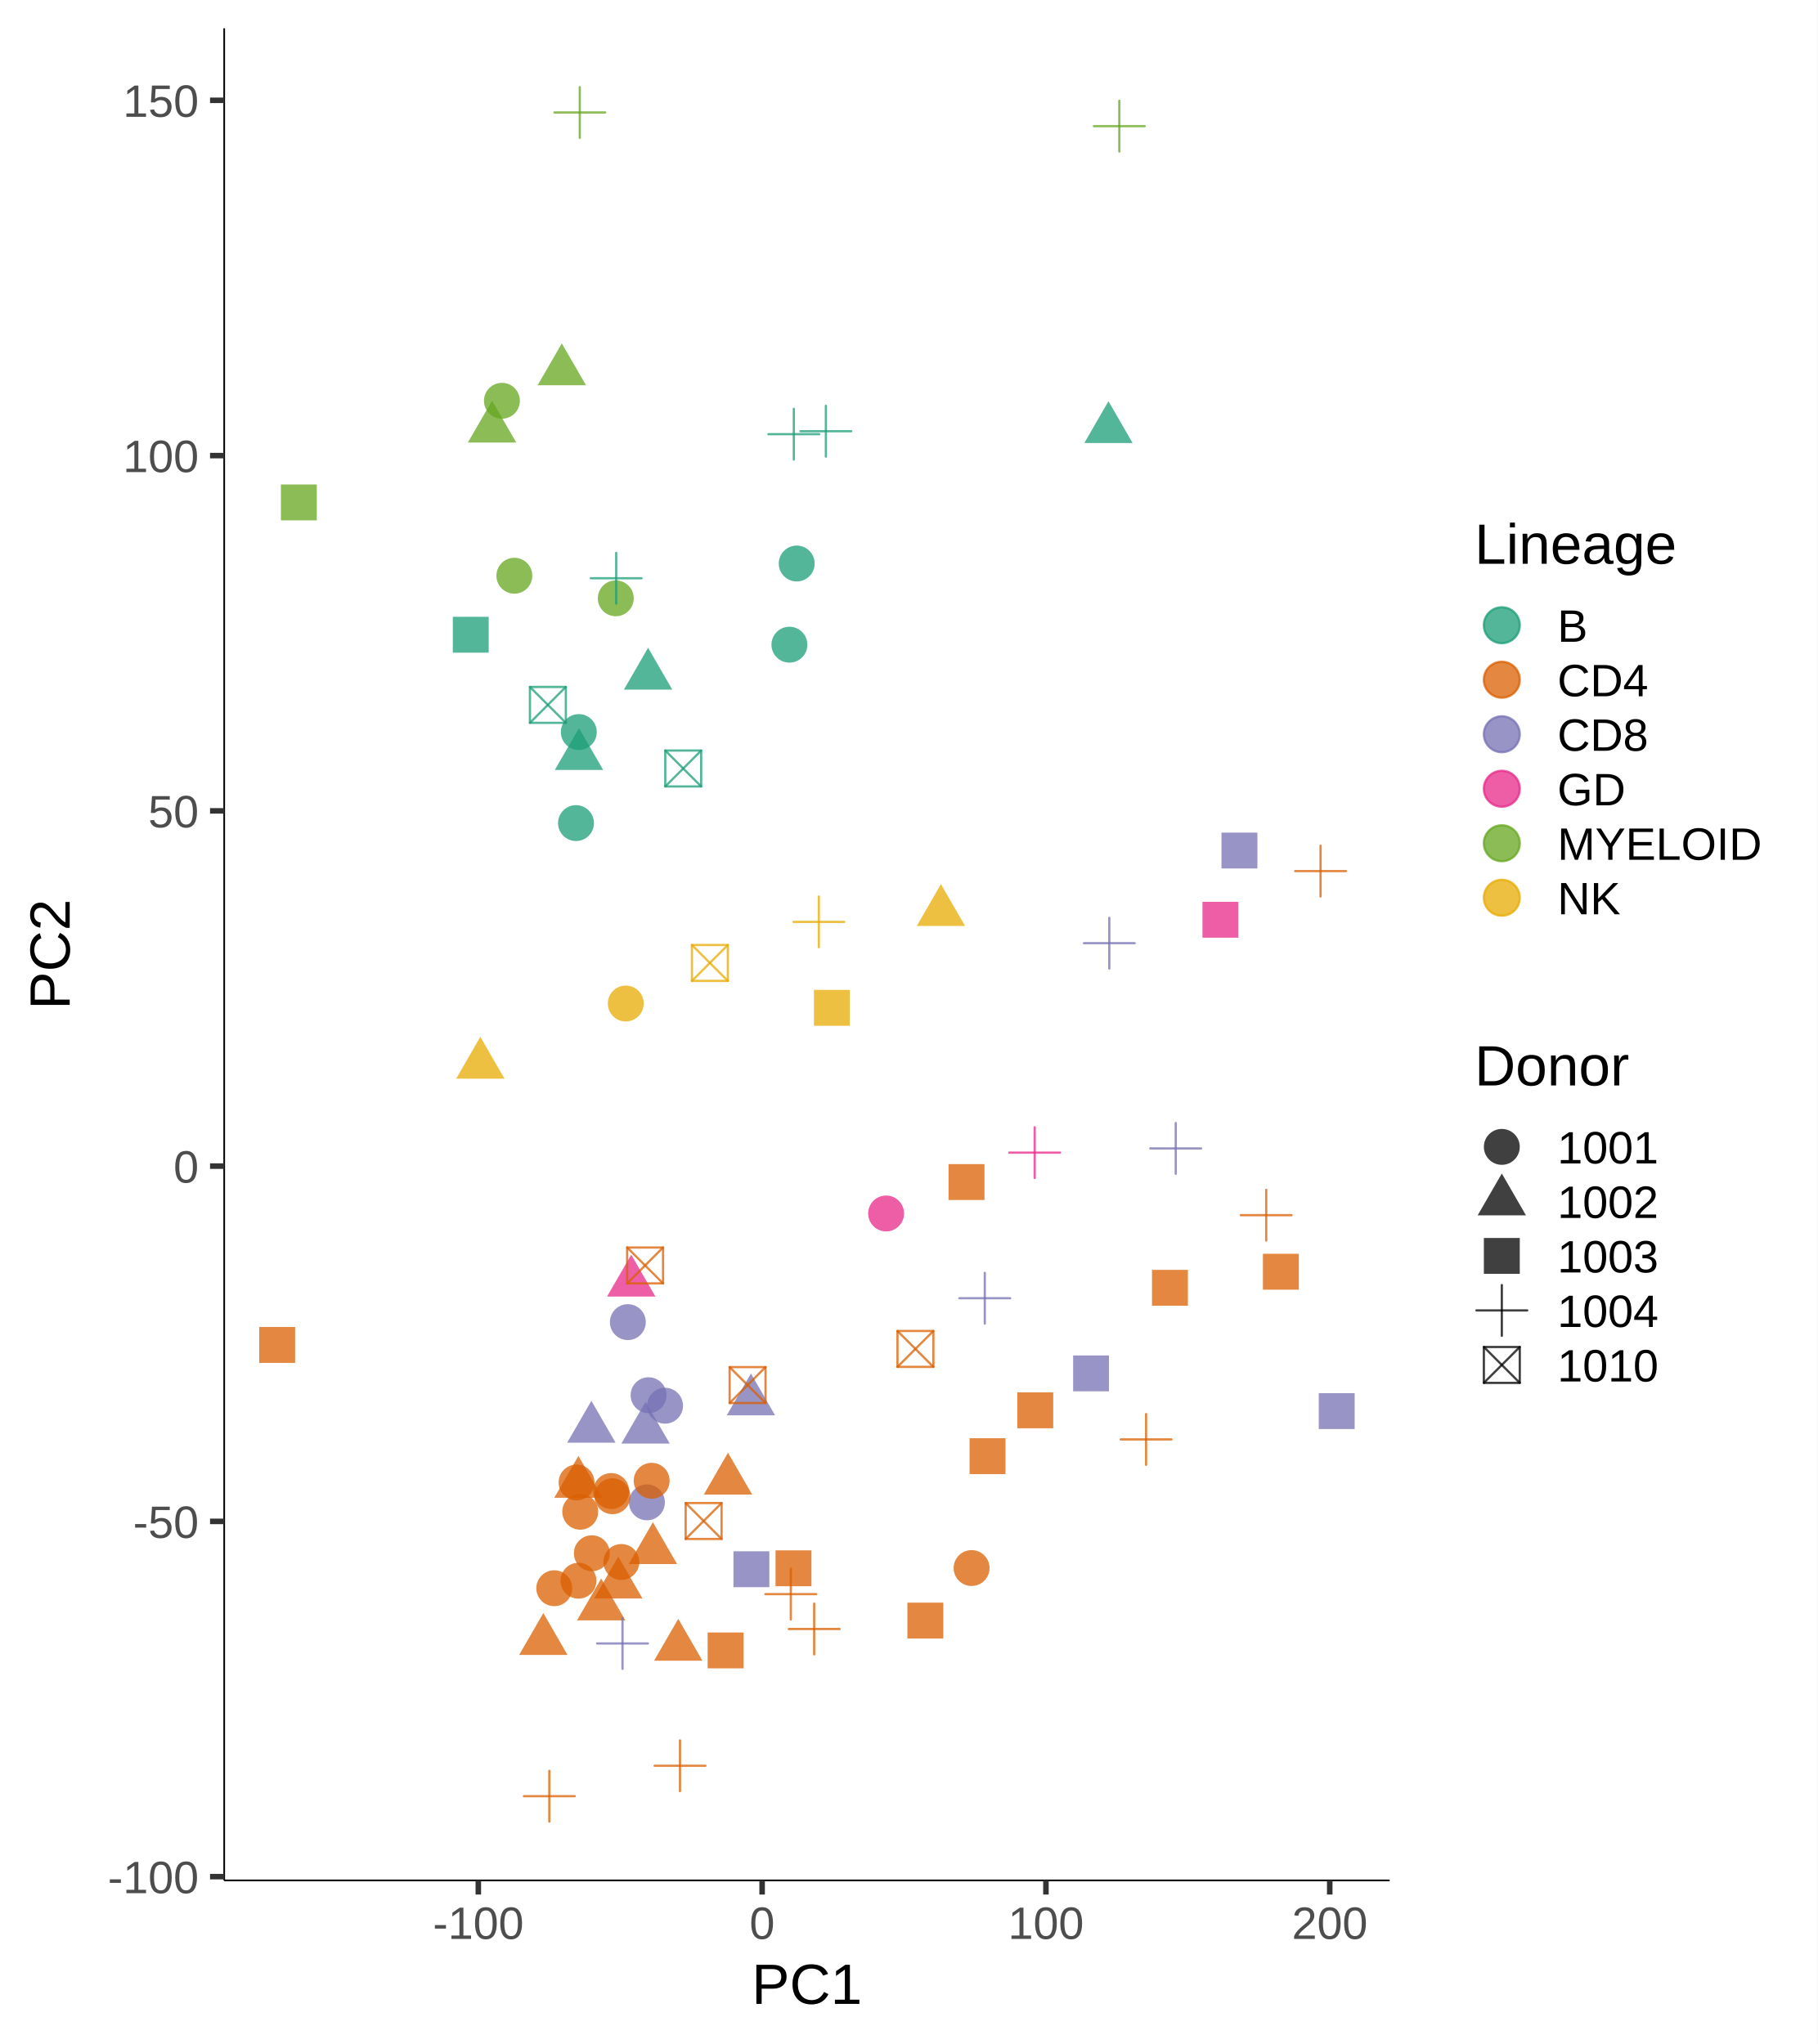
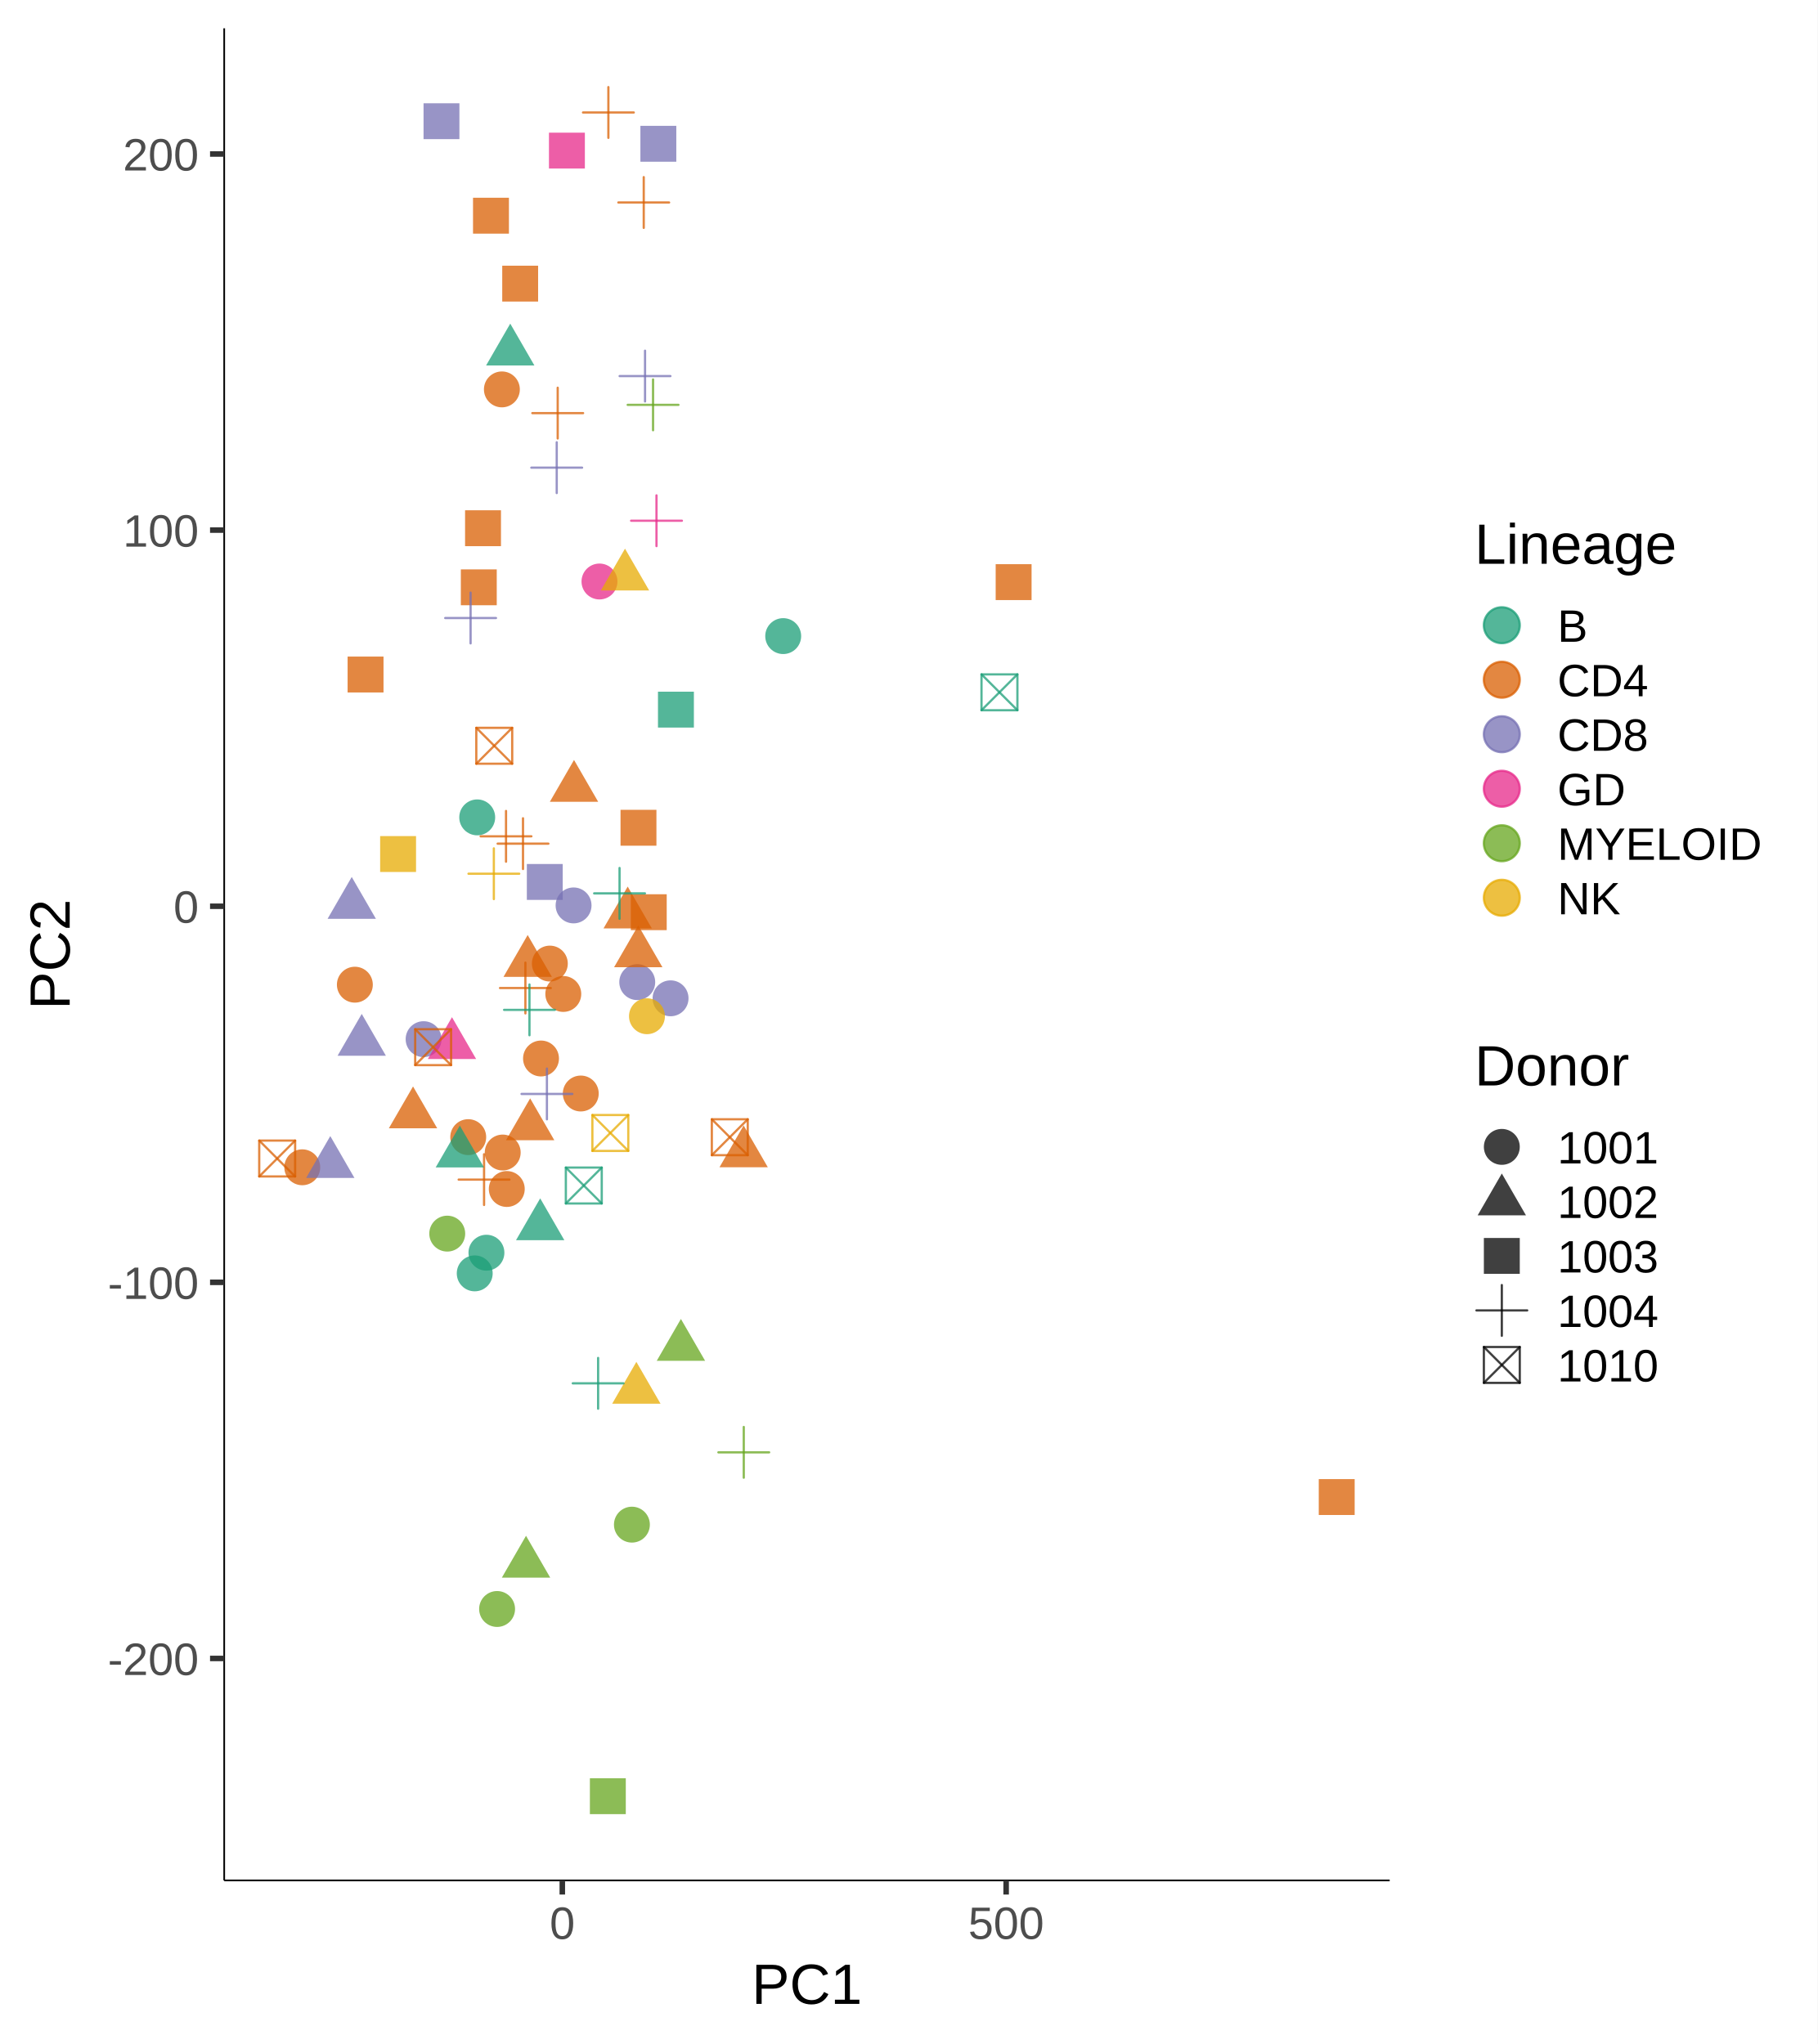
<svg xmlns="http://www.w3.org/2000/svg" class="svglite" width="576.00pt" height="648.00pt" viewBox="0 0 576.00 648.00">
  <defs>
    <style type="text/css">
    .svglite line, .svglite polyline, .svglite polygon, .svglite path, .svglite rect, .svglite circle {
      fill: none;
      stroke: #000000;
      stroke-linecap: round;
      stroke-linejoin: round;
      stroke-miterlimit: 10.00;
    }
  </style>
  </defs>
  <rect width="100%" height="100%" style="stroke: none; fill: #FFFFFF;" />
  <defs>
    <clipPath id="cpMC4wMHw1NzYuMDB8MC4wMHw2NDguMDA=">
      <rect x="0.00" y="0.00" width="576.00" height="648.00" />
    </clipPath>
  </defs>
  <g clip-path="url(#cpMC4wMHw1NzYuMDB8MC4wMHw2NDguMDA=)">
    <rect x="0.00" y="0.00" width="576.00" height="648.00" style="stroke-width: 1.75; stroke: #FFFFFF; fill: #FFFFFF;" />
  </g>
  <defs>
    <clipPath id="cpNzEuMDZ8NDQwLjQ1fDguOTd8NTk2LjEz">
      <rect x="71.06" y="8.97" width="369.40" height="587.16" />
    </clipPath>
  </defs>
  <g clip-path="url(#cpNzEuMDZ8NDQwLjQ1fDguOTd8NTk2LjEz)">
    <rect x="71.06" y="8.97" width="369.40" height="587.16" style="stroke-width: 1.75; stroke: none; fill: #FFFFFF;" />
-     <circle cx="205.04" cy="476.28" r="5.69" style="stroke-width: 0.71; stroke: none; fill: #7570B3; fill-opacity: 0.75;" />
-     <circle cx="210.78" cy="445.65" r="5.69" style="stroke-width: 0.71; stroke: none; fill: #7570B3; fill-opacity: 0.75;" />
-     <circle cx="198.99" cy="419.15" r="5.69" style="stroke-width: 0.71; stroke: none; fill: #7570B3; fill-opacity: 0.75;" />
-     <circle cx="205.56" cy="442.32" r="5.69" style="stroke-width: 0.71; stroke: none; fill: #7570B3; fill-opacity: 0.75;" />
-     <circle cx="280.85" cy="384.70" r="5.69" style="stroke-width: 0.71; stroke: none; fill: #E7298A; fill-opacity: 0.75;" />
-     <circle cx="175.67" cy="503.51" r="5.69" style="stroke-width: 0.71; stroke: none; fill: #D95F02; fill-opacity: 0.75;" />
-     <circle cx="183.34" cy="501.13" r="5.69" style="stroke-width: 0.71; stroke: none; fill: #D95F02; fill-opacity: 0.75;" />
-     <circle cx="194.11" cy="474.35" r="5.69" style="stroke-width: 0.71; stroke: none; fill: #D95F02; fill-opacity: 0.75;" />
-     <circle cx="206.54" cy="469.44" r="5.69" style="stroke-width: 0.71; stroke: none; fill: #D95F02; fill-opacity: 0.75;" />
-     <circle cx="187.58" cy="492.42" r="5.69" style="stroke-width: 0.71; stroke: none; fill: #D95F02; fill-opacity: 0.75;" />
-     <circle cx="307.94" cy="497.11" r="5.69" style="stroke-width: 0.71; stroke: none; fill: #D95F02; fill-opacity: 0.75;" />
-     <circle cx="182.74" cy="469.98" r="5.69" style="stroke-width: 0.71; stroke: none; fill: #D95F02; fill-opacity: 0.75;" />
-     <circle cx="193.71" cy="472.70" r="5.69" style="stroke-width: 0.71; stroke: none; fill: #D95F02; fill-opacity: 0.75;" />
-     <circle cx="196.93" cy="495.19" r="5.69" style="stroke-width: 0.71; stroke: none; fill: #D95F02; fill-opacity: 0.75;" />
-     <circle cx="183.90" cy="479.26" r="5.69" style="stroke-width: 0.71; stroke: none; fill: #D95F02; fill-opacity: 0.75;" />
-     <circle cx="198.34" cy="318.14" r="5.69" style="stroke-width: 0.71; stroke: none; fill: #E6AB02; fill-opacity: 0.75;" />
-     <circle cx="159.08" cy="127.06" r="5.69" style="stroke-width: 0.71; stroke: none; fill: #66A61E; fill-opacity: 0.75;" />
-     <circle cx="163.02" cy="182.52" r="5.69" style="stroke-width: 0.71; stroke: none; fill: #66A61E; fill-opacity: 0.75;" />
-     <circle cx="195.17" cy="189.68" r="5.69" style="stroke-width: 0.71; stroke: none; fill: #66A61E; fill-opacity: 0.75;" />
-     <polygon points="187.43,444.09 195.09,457.36 179.77,457.36 " style="stroke-width: 0.71; stroke: none; fill: #7570B3; fill-opacity: 0.75;" />
-     <polygon points="238.00,435.43 245.66,448.70 230.34,448.70 " style="stroke-width: 0.71; stroke: none; fill: #7570B3; fill-opacity: 0.75;" />
-     <polygon points="204.61,444.38 212.27,457.65 196.94,457.65 " style="stroke-width: 0.71; stroke: none; fill: #7570B3; fill-opacity: 0.75;" />
-     <polygon points="200.07,397.77 207.73,411.04 192.40,411.04 " style="stroke-width: 0.71; stroke: none; fill: #E7298A; fill-opacity: 0.75;" />
-     <polygon points="190.54,500.43 198.21,513.70 182.88,513.70 " style="stroke-width: 0.71; stroke: none; fill: #D95F02; fill-opacity: 0.75;" />
-     <polygon points="183.32,461.57 190.98,474.84 175.66,474.84 " style="stroke-width: 0.71; stroke: none; fill: #D95F02; fill-opacity: 0.75;" />
-     <polygon points="214.97,513.21 222.63,526.48 207.31,526.48 " style="stroke-width: 0.71; stroke: none; fill: #D95F02; fill-opacity: 0.75;" />
-     <polygon points="195.96,493.47 203.62,506.75 188.30,506.75 " style="stroke-width: 0.71; stroke: none; fill: #D95F02; fill-opacity: 0.75;" />
-     <polygon points="230.73,460.54 238.39,473.82 223.07,473.82 " style="stroke-width: 0.71; stroke: none; fill: #D95F02; fill-opacity: 0.75;" />
-     <polygon points="206.93,482.58 214.59,495.85 199.26,495.85 " style="stroke-width: 0.71; stroke: none; fill: #D95F02; fill-opacity: 0.75;" />
-     <polygon points="172.21,511.38 179.87,524.65 164.54,524.65 " style="stroke-width: 0.71; stroke: none; fill: #D95F02; fill-opacity: 0.75;" />
-     <polygon points="152.24,328.70 159.90,341.97 144.58,341.97 " style="stroke-width: 0.71; stroke: none; fill: #E6AB02; fill-opacity: 0.75;" />
-     <polygon points="298.22,280.29 305.88,293.56 290.56,293.56 " style="stroke-width: 0.71; stroke: none; fill: #E6AB02; fill-opacity: 0.75;" />
-     <polygon points="178.06,108.86 185.73,122.13 170.40,122.13 " style="stroke-width: 0.71; stroke: none; fill: #66A61E; fill-opacity: 0.75;" />
-     <polygon points="155.96,127.02 163.62,140.29 148.29,140.29 " style="stroke-width: 0.71; stroke: none; fill: #66A61E; fill-opacity: 0.75;" />
-     <polygon points="232.46,503.18 243.84,503.18 243.84,491.80 232.46,491.80 " style="stroke-width: 0.71; stroke: none; fill: #7570B3; fill-opacity: 0.75;" />
-     <polygon points="340.12,441.08 351.49,441.08 351.49,429.71 340.12,429.71 " style="stroke-width: 0.71; stroke: none; fill: #7570B3; fill-opacity: 0.75;" />
-     <polygon points="387.14,275.33 398.52,275.33 398.52,263.96 387.14,263.96 " style="stroke-width: 0.71; stroke: none; fill: #7570B3; fill-opacity: 0.75;" />
-     <polygon points="417.97,453.04 429.35,453.04 429.35,441.66 417.97,441.66 " style="stroke-width: 0.71; stroke: none; fill: #7570B3; fill-opacity: 0.75;" />
-     <polygon points="381.12,297.28 392.50,297.28 392.50,285.90 381.12,285.90 " style="stroke-width: 0.71; stroke: none; fill: #E7298A; fill-opacity: 0.75;" />
-     <polygon points="300.64,380.43 312.02,380.43 312.02,369.05 300.64,369.05 " style="stroke-width: 0.71; stroke: none; fill: #D95F02; fill-opacity: 0.75;" />
-     <polygon points="287.59,519.46 298.97,519.46 298.97,508.08 287.59,508.08 " style="stroke-width: 0.71; stroke: none; fill: #D95F02; fill-opacity: 0.75;" />
-     <polygon points="224.28,528.91 235.66,528.91 235.66,517.54 224.28,517.54 " style="stroke-width: 0.71; stroke: none; fill: #D95F02; fill-opacity: 0.75;" />
-     <polygon points="400.27,408.86 411.65,408.86 411.65,397.48 400.27,397.48 " style="stroke-width: 0.71; stroke: none; fill: #D95F02; fill-opacity: 0.75;" />
-     <polygon points="245.80,502.88 257.18,502.88 257.18,491.50 245.80,491.50 " style="stroke-width: 0.71; stroke: none; fill: #D95F02; fill-opacity: 0.75;" />
-     <polygon points="365.12,413.96 376.50,413.96 376.50,402.58 365.12,402.58 " style="stroke-width: 0.71; stroke: none; fill: #D95F02; fill-opacity: 0.75;" />
-     <polygon points="322.43,452.80 333.81,452.80 333.81,441.42 322.43,441.42 " style="stroke-width: 0.71; stroke: none; fill: #D95F02; fill-opacity: 0.75;" />
-     <polygon points="307.30,467.33 318.68,467.33 318.68,455.95 307.30,455.95 " style="stroke-width: 0.71; stroke: none; fill: #D95F02; fill-opacity: 0.75;" />
-     <polygon points="82.16,432.07 93.54,432.07 93.54,420.69 82.16,420.69 " style="stroke-width: 0.71; stroke: none; fill: #D95F02; fill-opacity: 0.75;" />
-     <polygon points="257.97,325.20 269.34,325.20 269.34,313.82 257.97,313.82 " style="stroke-width: 0.71; stroke: none; fill: #E6AB02; fill-opacity: 0.75;" />
-     <polygon points="89.03,164.97 100.41,164.97 100.41,153.59 89.03,153.59 " style="stroke-width: 0.71; stroke: none; fill: #66A61E; fill-opacity: 0.75;" />
-     <line x1="189.25" y1="521.02" x2="205.34" y2="521.02" style="stroke-width: 0.71; stroke: #7570B3; stroke-opacity: 0.75;" />
-     <line x1="197.30" y1="529.07" x2="197.30" y2="512.98" style="stroke-width: 0.71; stroke: #7570B3; stroke-opacity: 0.75;" />
-     <line x1="304.08" y1="411.57" x2="320.17" y2="411.57" style="stroke-width: 0.71; stroke: #7570B3; stroke-opacity: 0.75;" />
-     <line x1="312.12" y1="419.61" x2="312.12" y2="403.52" style="stroke-width: 0.71; stroke: #7570B3; stroke-opacity: 0.75;" />
-     <line x1="343.54" y1="299.01" x2="359.63" y2="299.01" style="stroke-width: 0.71; stroke: #7570B3; stroke-opacity: 0.75;" />
-     <line x1="351.58" y1="307.05" x2="351.58" y2="290.96" style="stroke-width: 0.71; stroke: #7570B3; stroke-opacity: 0.75;" />
-     <line x1="364.59" y1="364.08" x2="380.69" y2="364.08" style="stroke-width: 0.71; stroke: #7570B3; stroke-opacity: 0.75;" />
-     <line x1="372.64" y1="372.12" x2="372.64" y2="356.03" style="stroke-width: 0.71; stroke: #7570B3; stroke-opacity: 0.75;" />
-     <line x1="319.89" y1="365.41" x2="335.98" y2="365.41" style="stroke-width: 0.71; stroke: #E7298A; stroke-opacity: 0.75;" />
-     <line x1="327.94" y1="373.46" x2="327.94" y2="357.37" style="stroke-width: 0.71; stroke: #E7298A; stroke-opacity: 0.75;" />
-     <line x1="393.27" y1="385.24" x2="409.36" y2="385.24" style="stroke-width: 0.71; stroke: #D95F02; stroke-opacity: 0.75;" />
-     <line x1="401.32" y1="393.29" x2="401.32" y2="377.20" style="stroke-width: 0.71; stroke: #D95F02; stroke-opacity: 0.75;" />
-     <line x1="166.06" y1="569.44" x2="182.16" y2="569.44" style="stroke-width: 0.71; stroke: #D95F02; stroke-opacity: 0.75;" />
-     <line x1="174.11" y1="577.48" x2="174.11" y2="561.39" style="stroke-width: 0.71; stroke: #D95F02; stroke-opacity: 0.75;" />
-     <line x1="250.01" y1="516.43" x2="266.10" y2="516.43" style="stroke-width: 0.71; stroke: #D95F02; stroke-opacity: 0.75;" />
-     <line x1="258.05" y1="524.48" x2="258.05" y2="508.38" style="stroke-width: 0.71; stroke: #D95F02; stroke-opacity: 0.75;" />
-     <line x1="242.60" y1="505.38" x2="258.69" y2="505.38" style="stroke-width: 0.71; stroke: #D95F02; stroke-opacity: 0.75;" />
-     <line x1="250.65" y1="513.43" x2="250.65" y2="497.34" style="stroke-width: 0.71; stroke: #D95F02; stroke-opacity: 0.75;" />
-     <line x1="355.20" y1="456.33" x2="371.29" y2="456.33" style="stroke-width: 0.71; stroke: #D95F02; stroke-opacity: 0.75;" />
-     <line x1="363.24" y1="464.38" x2="363.24" y2="448.29" style="stroke-width: 0.71; stroke: #D95F02; stroke-opacity: 0.75;" />
-     <line x1="410.50" y1="276.16" x2="426.59" y2="276.16" style="stroke-width: 0.71; stroke: #D95F02; stroke-opacity: 0.75;" />
-     <line x1="418.54" y1="284.21" x2="418.54" y2="268.12" style="stroke-width: 0.71; stroke: #D95F02; stroke-opacity: 0.75;" />
-     <line x1="207.48" y1="559.79" x2="223.57" y2="559.79" style="stroke-width: 0.71; stroke: #D95F02; stroke-opacity: 0.75;" />
-     <line x1="215.52" y1="567.84" x2="215.52" y2="551.75" style="stroke-width: 0.71; stroke: #D95F02; stroke-opacity: 0.75;" />
-     <line x1="251.48" y1="292.26" x2="267.57" y2="292.26" style="stroke-width: 0.71; stroke: #E6AB02; stroke-opacity: 0.75;" />
-     <line x1="259.52" y1="300.30" x2="259.52" y2="284.21" style="stroke-width: 0.71; stroke: #E6AB02; stroke-opacity: 0.75;" />
-     <line x1="175.72" y1="35.66" x2="191.81" y2="35.66" style="stroke-width: 0.71; stroke: #66A61E; stroke-opacity: 0.75;" />
-     <line x1="183.76" y1="43.70" x2="183.76" y2="27.61" style="stroke-width: 0.71; stroke: #66A61E; stroke-opacity: 0.75;" />
-     <line x1="346.71" y1="39.99" x2="362.80" y2="39.99" style="stroke-width: 0.71; stroke: #66A61E; stroke-opacity: 0.75;" />
-     <line x1="354.76" y1="48.03" x2="354.76" y2="31.94" style="stroke-width: 0.71; stroke: #66A61E; stroke-opacity: 0.75;" />
-     <rect x="219.30" y="299.59" width="11.38" height="11.38" style="stroke-width: 0.71; stroke: #E6AB02; stroke-opacity: 0.75;" />
-     <line x1="219.30" y1="310.97" x2="230.68" y2="299.59" style="stroke-width: 0.71; stroke: #E6AB02; stroke-opacity: 0.75;" />
-     <line x1="219.30" y1="299.59" x2="230.68" y2="310.97" style="stroke-width: 0.71; stroke: #E6AB02; stroke-opacity: 0.75;" />
-     <circle cx="183.45" cy="232.08" r="5.69" style="stroke-width: 0.71; stroke: none; fill: #1B9E77; fill-opacity: 0.75;" />
-     <circle cx="182.56" cy="260.94" r="5.69" style="stroke-width: 0.71; stroke: none; fill: #1B9E77; fill-opacity: 0.75;" />
-     <circle cx="252.51" cy="178.65" r="5.69" style="stroke-width: 0.71; stroke: none; fill: #1B9E77; fill-opacity: 0.75;" />
-     <circle cx="250.20" cy="204.38" r="5.69" style="stroke-width: 0.71; stroke: none; fill: #1B9E77; fill-opacity: 0.75;" />
-     <polygon points="351.32,127.19 358.98,140.46 343.66,140.46 " style="stroke-width: 0.71; stroke: none; fill: #1B9E77; fill-opacity: 0.75;" />
-     <polygon points="183.51,230.82 191.17,244.09 175.85,244.09 " style="stroke-width: 0.71; stroke: none; fill: #1B9E77; fill-opacity: 0.75;" />
-     <polygon points="205.41,205.35 213.07,218.62 197.74,218.62 " style="stroke-width: 0.71; stroke: none; fill: #1B9E77; fill-opacity: 0.75;" />
-     <polygon points="143.52,206.92 154.89,206.92 154.89,195.54 143.52,195.54 " style="stroke-width: 0.71; stroke: none; fill: #1B9E77; fill-opacity: 0.75;" />
-     <line x1="243.55" y1="137.65" x2="259.65" y2="137.65" style="stroke-width: 0.71; stroke: #1B9E77; stroke-opacity: 0.75;" />
-     <line x1="251.60" y1="145.69" x2="251.60" y2="129.60" style="stroke-width: 0.71; stroke: #1B9E77; stroke-opacity: 0.75;" />
-     <line x1="253.71" y1="136.71" x2="269.80" y2="136.71" style="stroke-width: 0.71; stroke: #1B9E77; stroke-opacity: 0.75;" />
-     <line x1="261.76" y1="144.76" x2="261.76" y2="128.66" style="stroke-width: 0.71; stroke: #1B9E77; stroke-opacity: 0.75;" />
-     <line x1="187.26" y1="183.32" x2="203.35" y2="183.32" style="stroke-width: 0.71; stroke: #1B9E77; stroke-opacity: 0.75;" />
-     <line x1="195.30" y1="191.36" x2="195.30" y2="175.27" style="stroke-width: 0.71; stroke: #1B9E77; stroke-opacity: 0.75;" />
-     <rect x="167.96" y="217.78" width="11.38" height="11.38" style="stroke-width: 0.71; stroke: #1B9E77; stroke-opacity: 0.75;" />
-     <line x1="167.96" y1="229.15" x2="179.33" y2="217.78" style="stroke-width: 0.71; stroke: #1B9E77; stroke-opacity: 0.75;" />
-     <line x1="167.96" y1="217.78" x2="179.33" y2="229.15" style="stroke-width: 0.71; stroke: #1B9E77; stroke-opacity: 0.75;" />
-     <rect x="210.85" y="237.94" width="11.38" height="11.38" style="stroke-width: 0.71; stroke: #1B9E77; stroke-opacity: 0.75;" />
-     <line x1="210.85" y1="249.32" x2="222.23" y2="237.94" style="stroke-width: 0.71; stroke: #1B9E77; stroke-opacity: 0.75;" />
-     <line x1="210.85" y1="237.94" x2="222.23" y2="249.32" style="stroke-width: 0.71; stroke: #1B9E77; stroke-opacity: 0.75;" />
-     <rect x="198.77" y="395.49" width="11.38" height="11.38" style="stroke-width: 0.71; stroke: #D95F02; stroke-opacity: 0.75;" />
-     <line x1="198.77" y1="406.87" x2="210.15" y2="395.49" style="stroke-width: 0.71; stroke: #D95F02; stroke-opacity: 0.75;" />
-     <line x1="198.77" y1="395.49" x2="210.15" y2="406.87" style="stroke-width: 0.71; stroke: #D95F02; stroke-opacity: 0.75;" />
-     <rect x="217.32" y="476.51" width="11.38" height="11.38" style="stroke-width: 0.71; stroke: #D95F02; stroke-opacity: 0.75;" />
-     <line x1="217.32" y1="487.88" x2="228.70" y2="476.51" style="stroke-width: 0.71; stroke: #D95F02; stroke-opacity: 0.75;" />
-     <line x1="217.32" y1="476.51" x2="228.70" y2="487.88" style="stroke-width: 0.71; stroke: #D95F02; stroke-opacity: 0.75;" />
-     <rect x="231.25" y="433.41" width="11.38" height="11.38" style="stroke-width: 0.71; stroke: #D95F02; stroke-opacity: 0.75;" />
-     <line x1="231.25" y1="444.79" x2="242.63" y2="433.41" style="stroke-width: 0.71; stroke: #D95F02; stroke-opacity: 0.75;" />
-     <line x1="231.25" y1="433.41" x2="242.63" y2="444.79" style="stroke-width: 0.71; stroke: #D95F02; stroke-opacity: 0.75;" />
-     <rect x="284.45" y="421.95" width="11.38" height="11.38" style="stroke-width: 0.71; stroke: #D95F02; stroke-opacity: 0.75;" />
-     <line x1="284.45" y1="433.33" x2="295.82" y2="421.95" style="stroke-width: 0.71; stroke: #D95F02; stroke-opacity: 0.75;" />
-     <line x1="284.45" y1="421.95" x2="295.82" y2="433.33" style="stroke-width: 0.71; stroke: #D95F02; stroke-opacity: 0.75;" />
+     <circle cx="134.26" cy="329.44" r="5.69" style="stroke-width: 0.71; stroke: none; fill: #7570B3; fill-opacity: 0.75;" />
+     <circle cx="181.79" cy="287.04" r="5.69" style="stroke-width: 0.71; stroke: none; fill: #7570B3; fill-opacity: 0.75;" />
+     <circle cx="212.53" cy="316.49" r="5.69" style="stroke-width: 0.71; stroke: none; fill: #7570B3; fill-opacity: 0.75;" />
+     <circle cx="201.97" cy="311.36" r="5.69" style="stroke-width: 0.71; stroke: none; fill: #7570B3; fill-opacity: 0.75;" />
+     <circle cx="190.00" cy="184.35" r="5.69" style="stroke-width: 0.71; stroke: none; fill: #E7298A; fill-opacity: 0.75;" />
+     <circle cx="184.07" cy="346.67" r="5.69" style="stroke-width: 0.71; stroke: none; fill: #D95F02; fill-opacity: 0.75;" />
+     <circle cx="171.47" cy="335.57" r="5.69" style="stroke-width: 0.71; stroke: none; fill: #D95F02; fill-opacity: 0.75;" />
+     <circle cx="178.53" cy="315.11" r="5.69" style="stroke-width: 0.71; stroke: none; fill: #D95F02; fill-opacity: 0.75;" />
+     <circle cx="112.47" cy="312.17" r="5.69" style="stroke-width: 0.71; stroke: none; fill: #D95F02; fill-opacity: 0.75;" />
+     <circle cx="148.40" cy="360.50" r="5.69" style="stroke-width: 0.71; stroke: none; fill: #D95F02; fill-opacity: 0.75;" />
+     <circle cx="159.07" cy="123.45" r="5.69" style="stroke-width: 0.71; stroke: none; fill: #D95F02; fill-opacity: 0.75;" />
+     <circle cx="160.62" cy="376.94" r="5.69" style="stroke-width: 0.71; stroke: none; fill: #D95F02; fill-opacity: 0.75;" />
+     <circle cx="95.80" cy="370.06" r="5.69" style="stroke-width: 0.71; stroke: none; fill: #D95F02; fill-opacity: 0.75;" />
+     <circle cx="174.27" cy="305.48" r="5.69" style="stroke-width: 0.71; stroke: none; fill: #D95F02; fill-opacity: 0.75;" />
+     <circle cx="159.33" cy="365.38" r="5.69" style="stroke-width: 0.71; stroke: none; fill: #D95F02; fill-opacity: 0.75;" />
+     <circle cx="205.05" cy="322.17" r="5.69" style="stroke-width: 0.71; stroke: none; fill: #E6AB02; fill-opacity: 0.75;" />
+     <circle cx="157.55" cy="510.09" r="5.69" style="stroke-width: 0.71; stroke: none; fill: #66A61E; fill-opacity: 0.75;" />
+     <circle cx="200.28" cy="483.35" r="5.69" style="stroke-width: 0.71; stroke: none; fill: #66A61E; fill-opacity: 0.75;" />
+     <circle cx="141.75" cy="391.09" r="5.69" style="stroke-width: 0.71; stroke: none; fill: #66A61E; fill-opacity: 0.75;" />
+     <polygon points="104.68,360.16 112.34,373.44 97.02,373.44 " style="stroke-width: 0.71; stroke: none; fill: #7570B3; fill-opacity: 0.75;" />
+     <polygon points="111.48,278.02 119.15,291.29 103.82,291.29 " style="stroke-width: 0.71; stroke: none; fill: #7570B3; fill-opacity: 0.75;" />
+     <polygon points="114.65,321.43 122.31,334.70 106.99,334.70 " style="stroke-width: 0.71; stroke: none; fill: #7570B3; fill-opacity: 0.75;" />
+     <polygon points="143.25,322.47 150.91,335.74 135.59,335.74 " style="stroke-width: 0.71; stroke: none; fill: #E7298A; fill-opacity: 0.75;" />
+     <polygon points="130.91,344.43 138.57,357.70 123.24,357.70 " style="stroke-width: 0.71; stroke: none; fill: #D95F02; fill-opacity: 0.75;" />
+     <polygon points="168.03,348.21 175.69,361.48 160.37,361.48 " style="stroke-width: 0.71; stroke: none; fill: #D95F02; fill-opacity: 0.75;" />
+     <polygon points="198.94,281.06 206.60,294.33 191.28,294.33 " style="stroke-width: 0.71; stroke: none; fill: #D95F02; fill-opacity: 0.75;" />
+     <polygon points="202.29,293.36 209.95,306.63 194.63,306.63 " style="stroke-width: 0.71; stroke: none; fill: #D95F02; fill-opacity: 0.75;" />
+     <polygon points="181.93,240.92 189.59,254.19 174.27,254.19 " style="stroke-width: 0.71; stroke: none; fill: #D95F02; fill-opacity: 0.75;" />
+     <polygon points="167.24,296.42 174.91,309.69 159.58,309.69 " style="stroke-width: 0.71; stroke: none; fill: #D95F02; fill-opacity: 0.75;" />
+     <polygon points="235.69,356.79 243.36,370.06 228.03,370.06 " style="stroke-width: 0.71; stroke: none; fill: #D95F02; fill-opacity: 0.75;" />
+     <polygon points="201.69,431.74 209.35,445.01 194.03,445.01 " style="stroke-width: 0.71; stroke: none; fill: #E6AB02; fill-opacity: 0.75;" />
+     <polygon points="198.09,173.93 205.75,187.20 190.43,187.20 " style="stroke-width: 0.71; stroke: none; fill: #E6AB02; fill-opacity: 0.75;" />
+     <polygon points="215.81,418.14 223.48,431.41 208.15,431.41 " style="stroke-width: 0.71; stroke: none; fill: #66A61E; fill-opacity: 0.75;" />
+     <polygon points="166.72,486.88 174.39,500.15 159.06,500.15 " style="stroke-width: 0.71; stroke: none; fill: #66A61E; fill-opacity: 0.75;" />
+     <polygon points="166.98,285.29 178.35,285.29 178.35,273.91 166.98,273.91 " style="stroke-width: 0.71; stroke: none; fill: #7570B3; fill-opacity: 0.75;" />
+     <polygon points="202.97,51.27 214.35,51.27 214.35,39.89 202.97,39.89 " style="stroke-width: 0.71; stroke: none; fill: #7570B3; fill-opacity: 0.75;" />
+     <polygon points="134.24,44.11 145.61,44.11 145.61,32.74 134.24,32.74 " style="stroke-width: 0.71; stroke: none; fill: #7570B3; fill-opacity: 0.75;" />
+     <polygon points="173.99,53.43 185.37,53.43 185.37,42.06 173.99,42.06 " style="stroke-width: 0.71; stroke: none; fill: #E7298A; fill-opacity: 0.75;" />
+     <polygon points="315.57,190.24 326.95,190.24 326.95,178.86 315.57,178.86 " style="stroke-width: 0.71; stroke: none; fill: #D95F02; fill-opacity: 0.75;" />
+     <polygon points="110.17,219.53 121.55,219.53 121.55,208.15 110.17,208.15 " style="stroke-width: 0.71; stroke: none; fill: #D95F02; fill-opacity: 0.75;" />
+     <polygon points="199.93,294.88 211.31,294.88 211.31,283.50 199.93,283.50 " style="stroke-width: 0.71; stroke: none; fill: #D95F02; fill-opacity: 0.75;" />
+     <polygon points="149.92,74.07 161.30,74.07 161.30,62.69 149.92,62.69 " style="stroke-width: 0.71; stroke: none; fill: #D95F02; fill-opacity: 0.75;" />
+     <polygon points="196.67,268.11 208.05,268.11 208.05,256.73 196.67,256.73 " style="stroke-width: 0.71; stroke: none; fill: #D95F02; fill-opacity: 0.75;" />
+     <polygon points="159.18,95.60 170.55,95.60 170.55,84.23 159.18,84.23 " style="stroke-width: 0.71; stroke: none; fill: #D95F02; fill-opacity: 0.75;" />
+     <polygon points="147.40,173.15 158.78,173.15 158.78,161.77 147.40,161.77 " style="stroke-width: 0.71; stroke: none; fill: #D95F02; fill-opacity: 0.75;" />
+     <polygon points="146.06,191.88 157.44,191.88 157.44,180.51 146.06,180.51 " style="stroke-width: 0.71; stroke: none; fill: #D95F02; fill-opacity: 0.75;" />
+     <polygon points="417.97,480.29 429.35,480.29 429.35,468.91 417.97,468.91 " style="stroke-width: 0.71; stroke: none; fill: #D95F02; fill-opacity: 0.75;" />
+     <polygon points="120.48,276.44 131.86,276.44 131.86,265.06 120.48,265.06 " style="stroke-width: 0.71; stroke: none; fill: #E6AB02; fill-opacity: 0.75;" />
+     <polygon points="186.96,575.13 198.34,575.13 198.34,563.75 186.96,563.75 " style="stroke-width: 0.71; stroke: none; fill: #66A61E; fill-opacity: 0.75;" />
+     <line x1="165.30" y1="346.81" x2="181.39" y2="346.81" style="stroke-width: 0.71; stroke: #7570B3; stroke-opacity: 0.75;" />
+     <line x1="173.34" y1="354.85" x2="173.34" y2="338.76" style="stroke-width: 0.71; stroke: #7570B3; stroke-opacity: 0.75;" />
+     <line x1="141.11" y1="195.93" x2="157.20" y2="195.93" style="stroke-width: 0.71; stroke: #7570B3; stroke-opacity: 0.75;" />
+     <line x1="149.15" y1="203.97" x2="149.15" y2="187.88" style="stroke-width: 0.71; stroke: #7570B3; stroke-opacity: 0.75;" />
+     <line x1="168.40" y1="148.26" x2="184.49" y2="148.26" style="stroke-width: 0.71; stroke: #7570B3; stroke-opacity: 0.75;" />
+     <line x1="176.45" y1="156.31" x2="176.45" y2="140.21" style="stroke-width: 0.71; stroke: #7570B3; stroke-opacity: 0.75;" />
+     <line x1="196.39" y1="119.23" x2="212.48" y2="119.23" style="stroke-width: 0.71; stroke: #7570B3; stroke-opacity: 0.75;" />
+     <line x1="204.44" y1="127.27" x2="204.44" y2="111.18" style="stroke-width: 0.71; stroke: #7570B3; stroke-opacity: 0.75;" />
+     <line x1="200.03" y1="165.08" x2="216.12" y2="165.08" style="stroke-width: 0.71; stroke: #E7298A; stroke-opacity: 0.75;" />
+     <line x1="208.07" y1="173.13" x2="208.07" y2="157.04" style="stroke-width: 0.71; stroke: #E7298A; stroke-opacity: 0.75;" />
+     <line x1="195.98" y1="64.19" x2="212.07" y2="64.19" style="stroke-width: 0.71; stroke: #D95F02; stroke-opacity: 0.75;" />
+     <line x1="204.03" y1="72.24" x2="204.03" y2="56.15" style="stroke-width: 0.71; stroke: #D95F02; stroke-opacity: 0.75;" />
+     <line x1="145.37" y1="373.96" x2="161.46" y2="373.96" style="stroke-width: 0.71; stroke: #D95F02; stroke-opacity: 0.75;" />
+     <line x1="153.42" y1="382.01" x2="153.42" y2="365.92" style="stroke-width: 0.71; stroke: #D95F02; stroke-opacity: 0.75;" />
+     <line x1="157.72" y1="267.46" x2="173.81" y2="267.46" style="stroke-width: 0.71; stroke: #D95F02; stroke-opacity: 0.75;" />
+     <line x1="165.76" y1="275.50" x2="165.76" y2="259.41" style="stroke-width: 0.71; stroke: #D95F02; stroke-opacity: 0.75;" />
+     <line x1="152.33" y1="265.13" x2="168.42" y2="265.13" style="stroke-width: 0.71; stroke: #D95F02; stroke-opacity: 0.75;" />
+     <line x1="160.38" y1="273.18" x2="160.38" y2="257.09" style="stroke-width: 0.71; stroke: #D95F02; stroke-opacity: 0.75;" />
+     <line x1="168.72" y1="130.97" x2="184.81" y2="130.97" style="stroke-width: 0.71; stroke: #D95F02; stroke-opacity: 0.75;" />
+     <line x1="176.76" y1="139.01" x2="176.76" y2="122.92" style="stroke-width: 0.71; stroke: #D95F02; stroke-opacity: 0.75;" />
+     <line x1="184.78" y1="35.66" x2="200.87" y2="35.66" style="stroke-width: 0.71; stroke: #D95F02; stroke-opacity: 0.75;" />
+     <line x1="192.82" y1="43.70" x2="192.82" y2="27.61" style="stroke-width: 0.71; stroke: #D95F02; stroke-opacity: 0.75;" />
+     <line x1="158.47" y1="313.23" x2="174.56" y2="313.23" style="stroke-width: 0.71; stroke: #D95F02; stroke-opacity: 0.75;" />
+     <line x1="166.52" y1="321.27" x2="166.52" y2="305.18" style="stroke-width: 0.71; stroke: #D95F02; stroke-opacity: 0.75;" />
+     <line x1="148.48" y1="276.99" x2="164.57" y2="276.99" style="stroke-width: 0.71; stroke: #E6AB02; stroke-opacity: 0.75;" />
+     <line x1="156.52" y1="285.04" x2="156.52" y2="268.95" style="stroke-width: 0.71; stroke: #E6AB02; stroke-opacity: 0.75;" />
+     <line x1="227.69" y1="460.43" x2="243.78" y2="460.43" style="stroke-width: 0.71; stroke: #66A61E; stroke-opacity: 0.75;" />
+     <line x1="235.73" y1="468.47" x2="235.73" y2="452.38" style="stroke-width: 0.71; stroke: #66A61E; stroke-opacity: 0.75;" />
+     <line x1="198.94" y1="128.35" x2="215.03" y2="128.35" style="stroke-width: 0.71; stroke: #66A61E; stroke-opacity: 0.75;" />
+     <line x1="206.98" y1="136.40" x2="206.98" y2="120.30" style="stroke-width: 0.71; stroke: #66A61E; stroke-opacity: 0.75;" />
+     <rect x="187.75" y="353.49" width="11.38" height="11.38" style="stroke-width: 0.71; stroke: #E6AB02; stroke-opacity: 0.75;" />
+     <line x1="187.75" y1="364.86" x2="199.13" y2="353.49" style="stroke-width: 0.71; stroke: #E6AB02; stroke-opacity: 0.75;" />
+     <line x1="187.75" y1="353.49" x2="199.13" y2="364.86" style="stroke-width: 0.71; stroke: #E6AB02; stroke-opacity: 0.75;" />
+     <circle cx="150.46" cy="403.69" r="5.69" style="stroke-width: 0.71; stroke: none; fill: #1B9E77; fill-opacity: 0.75;" />
+     <circle cx="154.17" cy="397.14" r="5.69" style="stroke-width: 0.71; stroke: none; fill: #1B9E77; fill-opacity: 0.75;" />
+     <circle cx="151.25" cy="259.13" r="5.69" style="stroke-width: 0.71; stroke: none; fill: #1B9E77; fill-opacity: 0.75;" />
+     <circle cx="248.23" cy="201.66" r="5.69" style="stroke-width: 0.71; stroke: none; fill: #1B9E77; fill-opacity: 0.75;" />
+     <polygon points="161.72,102.60 169.38,115.87 154.06,115.87 " style="stroke-width: 0.71; stroke: none; fill: #1B9E77; fill-opacity: 0.75;" />
+     <polygon points="171.21,379.91 178.87,393.18 163.54,393.18 " style="stroke-width: 0.71; stroke: none; fill: #1B9E77; fill-opacity: 0.75;" />
+     <polygon points="145.74,356.84 153.41,370.11 138.08,370.11 " style="stroke-width: 0.71; stroke: none; fill: #1B9E77; fill-opacity: 0.75;" />
+     <polygon points="208.54,230.66 219.92,230.66 219.92,219.28 208.54,219.28 " style="stroke-width: 0.71; stroke: none; fill: #1B9E77; fill-opacity: 0.75;" />
+     <line x1="159.77" y1="320.15" x2="175.86" y2="320.15" style="stroke-width: 0.71; stroke: #1B9E77; stroke-opacity: 0.75;" />
+     <line x1="167.81" y1="328.20" x2="167.81" y2="312.11" style="stroke-width: 0.71; stroke: #1B9E77; stroke-opacity: 0.75;" />
+     <line x1="188.31" y1="283.22" x2="204.41" y2="283.22" style="stroke-width: 0.71; stroke: #1B9E77; stroke-opacity: 0.75;" />
+     <line x1="196.36" y1="291.27" x2="196.36" y2="275.17" style="stroke-width: 0.71; stroke: #1B9E77; stroke-opacity: 0.75;" />
+     <line x1="181.53" y1="438.55" x2="197.62" y2="438.55" style="stroke-width: 0.71; stroke: #1B9E77; stroke-opacity: 0.75;" />
+     <line x1="189.57" y1="446.59" x2="189.57" y2="430.50" style="stroke-width: 0.71; stroke: #1B9E77; stroke-opacity: 0.75;" />
+     <rect x="311.08" y="213.79" width="11.38" height="11.38" style="stroke-width: 0.71; stroke: #1B9E77; stroke-opacity: 0.75;" />
+     <line x1="311.08" y1="225.16" x2="322.46" y2="213.79" style="stroke-width: 0.71; stroke: #1B9E77; stroke-opacity: 0.75;" />
+     <line x1="311.08" y1="213.79" x2="322.46" y2="225.16" style="stroke-width: 0.71; stroke: #1B9E77; stroke-opacity: 0.75;" />
+     <rect x="179.34" y="370.15" width="11.38" height="11.38" style="stroke-width: 0.71; stroke: #1B9E77; stroke-opacity: 0.75;" />
+     <line x1="179.34" y1="381.53" x2="190.72" y2="370.15" style="stroke-width: 0.71; stroke: #1B9E77; stroke-opacity: 0.75;" />
+     <line x1="179.34" y1="370.15" x2="190.72" y2="381.53" style="stroke-width: 0.71; stroke: #1B9E77; stroke-opacity: 0.75;" />
+     <rect x="225.61" y="354.84" width="11.38" height="11.38" style="stroke-width: 0.71; stroke: #D95F02; stroke-opacity: 0.75;" />
+     <line x1="225.61" y1="366.22" x2="236.99" y2="354.84" style="stroke-width: 0.71; stroke: #D95F02; stroke-opacity: 0.75;" />
+     <line x1="225.61" y1="354.84" x2="236.99" y2="366.22" style="stroke-width: 0.71; stroke: #D95F02; stroke-opacity: 0.75;" />
+     <rect x="82.16" y="361.59" width="11.38" height="11.38" style="stroke-width: 0.71; stroke: #D95F02; stroke-opacity: 0.75;" />
+     <line x1="82.16" y1="372.97" x2="93.54" y2="361.59" style="stroke-width: 0.71; stroke: #D95F02; stroke-opacity: 0.75;" />
+     <line x1="82.16" y1="361.59" x2="93.54" y2="372.97" style="stroke-width: 0.71; stroke: #D95F02; stroke-opacity: 0.75;" />
+     <rect x="131.59" y="326.29" width="11.38" height="11.38" style="stroke-width: 0.71; stroke: #D95F02; stroke-opacity: 0.75;" />
+     <line x1="131.59" y1="337.66" x2="142.96" y2="326.29" style="stroke-width: 0.71; stroke: #D95F02; stroke-opacity: 0.75;" />
+     <line x1="131.59" y1="326.29" x2="142.96" y2="337.66" style="stroke-width: 0.71; stroke: #D95F02; stroke-opacity: 0.75;" />
+     <rect x="150.96" y="230.74" width="11.38" height="11.38" style="stroke-width: 0.71; stroke: #D95F02; stroke-opacity: 0.75;" />
+     <line x1="150.96" y1="242.12" x2="162.33" y2="230.74" style="stroke-width: 0.71; stroke: #D95F02; stroke-opacity: 0.75;" />
+     <line x1="150.96" y1="230.74" x2="162.33" y2="242.12" style="stroke-width: 0.71; stroke: #D95F02; stroke-opacity: 0.75;" />
  </g>
  <g clip-path="url(#cpMC4wMHw1NzYuMDB8MC4wMHw2NDguMDA=)">
    <polyline points="71.06,596.13 71.06,8.97 " style="stroke-width: 0.53; stroke-linecap: butt;" />
-     <text x="62.99" y="600.19" text-anchor="end" style="font-size: 14.40px; fill: #4D4D4D; font-family: Arimo;" textLength="32.67px" lengthAdjust="spacingAndGlyphs">-100</text>
-     <text x="62.99" y="487.56" text-anchor="end" style="font-size: 14.40px; fill: #4D4D4D; font-family: Arimo;" textLength="23.51px" lengthAdjust="spacingAndGlyphs">-50</text>
-     <text x="62.99" y="374.93" text-anchor="end" style="font-size: 14.40px; fill: #4D4D4D; font-family: Arimo;" textLength="9.16px" lengthAdjust="spacingAndGlyphs">0</text>
-     <text x="62.99" y="262.30" text-anchor="end" style="font-size: 14.40px; fill: #4D4D4D; font-family: Arimo;" textLength="18.32px" lengthAdjust="spacingAndGlyphs">50</text>
-     <text x="62.99" y="149.67" text-anchor="end" style="font-size: 14.40px; fill: #4D4D4D; font-family: Arimo;" textLength="27.48px" lengthAdjust="spacingAndGlyphs">100</text>
-     <text x="62.99" y="37.04" text-anchor="end" style="font-size: 14.40px; fill: #4D4D4D; font-family: Arimo;" textLength="27.48px" lengthAdjust="spacingAndGlyphs">150</text>
-     <polyline points="66.57,594.94 71.06,594.94 " style="stroke-width: 1.75; stroke: #333333; stroke-linecap: butt;" />
-     <polyline points="66.57,482.32 71.06,482.32 " style="stroke-width: 1.75; stroke: #333333; stroke-linecap: butt;" />
-     <polyline points="66.57,369.69 71.06,369.69 " style="stroke-width: 1.75; stroke: #333333; stroke-linecap: butt;" />
-     <polyline points="66.57,257.06 71.06,257.06 " style="stroke-width: 1.75; stroke: #333333; stroke-linecap: butt;" />
-     <polyline points="66.57,144.43 71.06,144.43 " style="stroke-width: 1.75; stroke: #333333; stroke-linecap: butt;" />
-     <polyline points="66.57,31.80 71.06,31.80 " style="stroke-width: 1.75; stroke: #333333; stroke-linecap: butt;" />
+     <text x="62.99" y="531.02" text-anchor="end" style="font-size: 14.40px; fill: #4D4D4D; font-family: Arimo;" textLength="32.67px" lengthAdjust="spacingAndGlyphs">-200</text>
+     <text x="62.99" y="411.78" text-anchor="end" style="font-size: 14.40px; fill: #4D4D4D; font-family: Arimo;" textLength="32.67px" lengthAdjust="spacingAndGlyphs">-100</text>
+     <text x="62.99" y="292.54" text-anchor="end" style="font-size: 14.40px; fill: #4D4D4D; font-family: Arimo;" textLength="9.16px" lengthAdjust="spacingAndGlyphs">0</text>
+     <text x="62.99" y="173.30" text-anchor="end" style="font-size: 14.40px; fill: #4D4D4D; font-family: Arimo;" textLength="27.48px" lengthAdjust="spacingAndGlyphs">100</text>
+     <text x="62.99" y="54.06" text-anchor="end" style="font-size: 14.40px; fill: #4D4D4D; font-family: Arimo;" textLength="27.48px" lengthAdjust="spacingAndGlyphs">200</text>
+     <polyline points="66.57,525.77 71.06,525.77 " style="stroke-width: 1.75; stroke: #333333; stroke-linecap: butt;" />
+     <polyline points="66.57,406.53 71.06,406.53 " style="stroke-width: 1.75; stroke: #333333; stroke-linecap: butt;" />
+     <polyline points="66.57,287.30 71.06,287.30 " style="stroke-width: 1.75; stroke: #333333; stroke-linecap: butt;" />
+     <polyline points="66.57,168.06 71.06,168.06 " style="stroke-width: 1.75; stroke: #333333; stroke-linecap: butt;" />
+     <polyline points="66.57,48.82 71.06,48.82 " style="stroke-width: 1.75; stroke: #333333; stroke-linecap: butt;" />
    <polyline points="71.06,596.13 440.45,596.13 " style="stroke-width: 0.53; stroke-linecap: butt;" />
-     <polyline points="151.60,600.61 151.60,596.13 " style="stroke-width: 1.75; stroke: #333333; stroke-linecap: butt;" />
-     <polyline points="241.55,600.61 241.55,596.13 " style="stroke-width: 1.75; stroke: #333333; stroke-linecap: butt;" />
-     <polyline points="331.50,600.61 331.50,596.13 " style="stroke-width: 1.75; stroke: #333333; stroke-linecap: butt;" />
-     <polyline points="421.45,600.61 421.45,596.13 " style="stroke-width: 1.75; stroke: #333333; stroke-linecap: butt;" />
-     <text x="151.60" y="614.69" text-anchor="middle" style="font-size: 14.40px; fill: #4D4D4D; font-family: Arimo;" textLength="32.67px" lengthAdjust="spacingAndGlyphs">-100</text>
-     <text x="241.55" y="614.69" text-anchor="middle" style="font-size: 14.40px; fill: #4D4D4D; font-family: Arimo;" textLength="9.16px" lengthAdjust="spacingAndGlyphs">0</text>
-     <text x="331.50" y="614.69" text-anchor="middle" style="font-size: 14.40px; fill: #4D4D4D; font-family: Arimo;" textLength="27.48px" lengthAdjust="spacingAndGlyphs">100</text>
-     <text x="421.45" y="614.69" text-anchor="middle" style="font-size: 14.40px; fill: #4D4D4D; font-family: Arimo;" textLength="27.48px" lengthAdjust="spacingAndGlyphs">200</text>
+     <polyline points="178.22,600.61 178.22,596.13 " style="stroke-width: 1.75; stroke: #333333; stroke-linecap: butt;" />
+     <polyline points="318.89,600.61 318.89,596.13 " style="stroke-width: 1.75; stroke: #333333; stroke-linecap: butt;" />
+     <text x="178.22" y="614.69" text-anchor="middle" style="font-size: 14.40px; fill: #4D4D4D; font-family: Arimo;" textLength="9.16px" lengthAdjust="spacingAndGlyphs">0</text>
+     <text x="318.89" y="614.69" text-anchor="middle" style="font-size: 14.40px; fill: #4D4D4D; font-family: Arimo;" textLength="27.48px" lengthAdjust="spacingAndGlyphs">500</text>
    <text x="255.75" y="635.29" text-anchor="middle" style="font-size: 18.00px; font-family: Arimo;" textLength="34.88px" lengthAdjust="spacingAndGlyphs">PC1</text>
    <text transform="translate(22.09,302.55) rotate(-90)" text-anchor="middle" style="font-size: 18.00px; font-family: Arimo;" textLength="34.88px" lengthAdjust="spacingAndGlyphs">PC2</text>
    <rect x="458.39" y="154.77" width="108.65" height="147.45" style="stroke-width: 1.75; stroke: none; fill: #FFFFFF;" />
    <text x="467.35" y="178.73" style="font-size: 18.00px; font-family: Arimo;" textLength="71.04px" lengthAdjust="spacingAndGlyphs">Lineage</text>
    <rect x="467.35" y="189.57" width="17.28" height="17.28" style="stroke-width: 1.75; stroke: none; fill: #FFFFFF;" />
    <circle cx="475.99" cy="198.21" r="5.69" style="stroke-width: 0.71; stroke: #1B9E77; stroke-opacity: 0.75; fill: #1B9E77; fill-opacity: 0.75;" />
    <rect x="467.35" y="206.85" width="17.28" height="17.28" style="stroke-width: 1.75; stroke: none; fill: #FFFFFF;" />
    <circle cx="475.99" cy="215.49" r="5.69" style="stroke-width: 0.71; stroke: #D95F02; stroke-opacity: 0.75; fill: #D95F02; fill-opacity: 0.75;" />
    <rect x="467.35" y="224.13" width="17.28" height="17.28" style="stroke-width: 1.75; stroke: none; fill: #FFFFFF;" />
    <circle cx="475.99" cy="232.77" r="5.69" style="stroke-width: 0.71; stroke: #7570B3; stroke-opacity: 0.75; fill: #7570B3; fill-opacity: 0.75;" />
    <rect x="467.35" y="241.41" width="17.28" height="17.28" style="stroke-width: 1.75; stroke: none; fill: #FFFFFF;" />
    <circle cx="475.99" cy="250.05" r="5.69" style="stroke-width: 0.71; stroke: #E7298A; stroke-opacity: 0.75; fill: #E7298A; fill-opacity: 0.75;" />
    <rect x="467.35" y="258.69" width="17.28" height="17.28" style="stroke-width: 1.75; stroke: none; fill: #FFFFFF;" />
    <circle cx="475.99" cy="267.33" r="5.69" style="stroke-width: 0.71; stroke: #66A61E; stroke-opacity: 0.75; fill: #66A61E; fill-opacity: 0.75;" />
    <rect x="467.35" y="275.97" width="17.28" height="17.28" style="stroke-width: 1.75; stroke: none; fill: #FFFFFF;" />
    <circle cx="475.99" cy="284.61" r="5.69" style="stroke-width: 0.71; stroke: #E6AB02; stroke-opacity: 0.75; fill: #E6AB02; fill-opacity: 0.75;" />
    <text x="493.60" y="203.46" style="font-size: 14.40px; font-family: Arimo;" textLength="9.87px" lengthAdjust="spacingAndGlyphs">B</text>
    <text x="493.60" y="220.74" style="font-size: 14.40px; font-family: Arimo;" textLength="30.29px" lengthAdjust="spacingAndGlyphs">CD4</text>
    <text x="493.60" y="238.02" style="font-size: 14.40px; font-family: Arimo;" textLength="30.29px" lengthAdjust="spacingAndGlyphs">CD8</text>
    <text x="493.60" y="255.30" style="font-size: 14.40px; font-family: Arimo;" textLength="22.23px" lengthAdjust="spacingAndGlyphs">GD</text>
    <text x="493.60" y="272.58" style="font-size: 14.40px; font-family: Arimo;" textLength="64.47px" lengthAdjust="spacingAndGlyphs">MYELOID</text>
    <text x="493.60" y="289.86" style="font-size: 14.40px; font-family: Arimo;" textLength="20.20px" lengthAdjust="spacingAndGlyphs">NK</text>
    <rect x="458.39" y="320.15" width="80.81" height="130.17" style="stroke-width: 1.75; stroke: none; fill: #FFFFFF;" />
    <text x="467.35" y="344.12" style="font-size: 18.00px; font-family: Arimo;" textLength="54.70px" lengthAdjust="spacingAndGlyphs">Donor</text>
    <rect x="467.35" y="354.95" width="17.28" height="17.28" style="stroke-width: 1.75; stroke: none; fill: #FFFFFF;" />
    <circle cx="475.99" cy="363.59" r="5.69" style="stroke-width: 0.71; stroke: none; fill: #000000; fill-opacity: 0.75;" />
    <rect x="467.35" y="372.23" width="17.28" height="17.28" style="stroke-width: 1.75; stroke: none; fill: #FFFFFF;" />
    <polygon points="475.99,372.03 483.65,385.30 468.33,385.30 " style="stroke-width: 0.71; stroke: none; fill: #000000; fill-opacity: 0.75;" />
    <rect x="467.35" y="389.51" width="17.28" height="17.28" style="stroke-width: 1.75; stroke: none; fill: #FFFFFF;" />
    <polygon points="470.30,403.84 481.68,403.84 481.68,392.47 470.30,392.47 " style="stroke-width: 0.71; stroke: none; fill: #000000; fill-opacity: 0.75;" />
    <rect x="467.35" y="406.79" width="17.28" height="17.28" style="stroke-width: 1.75; stroke: none; fill: #FFFFFF;" />
    <line x1="467.95" y1="415.43" x2="484.04" y2="415.43" style="stroke-width: 0.71; stroke: #000000; stroke-opacity: 0.75;" />
    <line x1="475.99" y1="423.48" x2="475.99" y2="407.39" style="stroke-width: 0.71; stroke: #000000; stroke-opacity: 0.75;" />
    <rect x="467.35" y="424.07" width="17.28" height="17.28" style="stroke-width: 1.75; stroke: none; fill: #FFFFFF;" />
    <rect x="470.30" y="427.03" width="11.38" height="11.38" style="stroke-width: 0.71; stroke: #000000; stroke-opacity: 0.75;" />
    <line x1="470.30" y1="438.40" x2="481.68" y2="427.03" style="stroke-width: 0.71; stroke: #000000; stroke-opacity: 0.75;" />
    <line x1="470.30" y1="427.03" x2="481.68" y2="438.40" style="stroke-width: 0.71; stroke: #000000; stroke-opacity: 0.75;" />
    <text x="493.60" y="368.84" style="font-size: 14.40px; font-family: Arimo;" textLength="36.63px" lengthAdjust="spacingAndGlyphs">1001</text>
    <text x="493.60" y="386.12" style="font-size: 14.40px; font-family: Arimo;" textLength="36.63px" lengthAdjust="spacingAndGlyphs">1002</text>
    <text x="493.60" y="403.40" style="font-size: 14.40px; font-family: Arimo;" textLength="36.63px" lengthAdjust="spacingAndGlyphs">1003</text>
    <text x="493.60" y="420.68" style="font-size: 14.40px; font-family: Arimo;" textLength="36.63px" lengthAdjust="spacingAndGlyphs">1004</text>
    <text x="493.60" y="437.96" style="font-size: 14.40px; font-family: Arimo;" textLength="36.63px" lengthAdjust="spacingAndGlyphs">1010</text>
  </g>
</svg>
